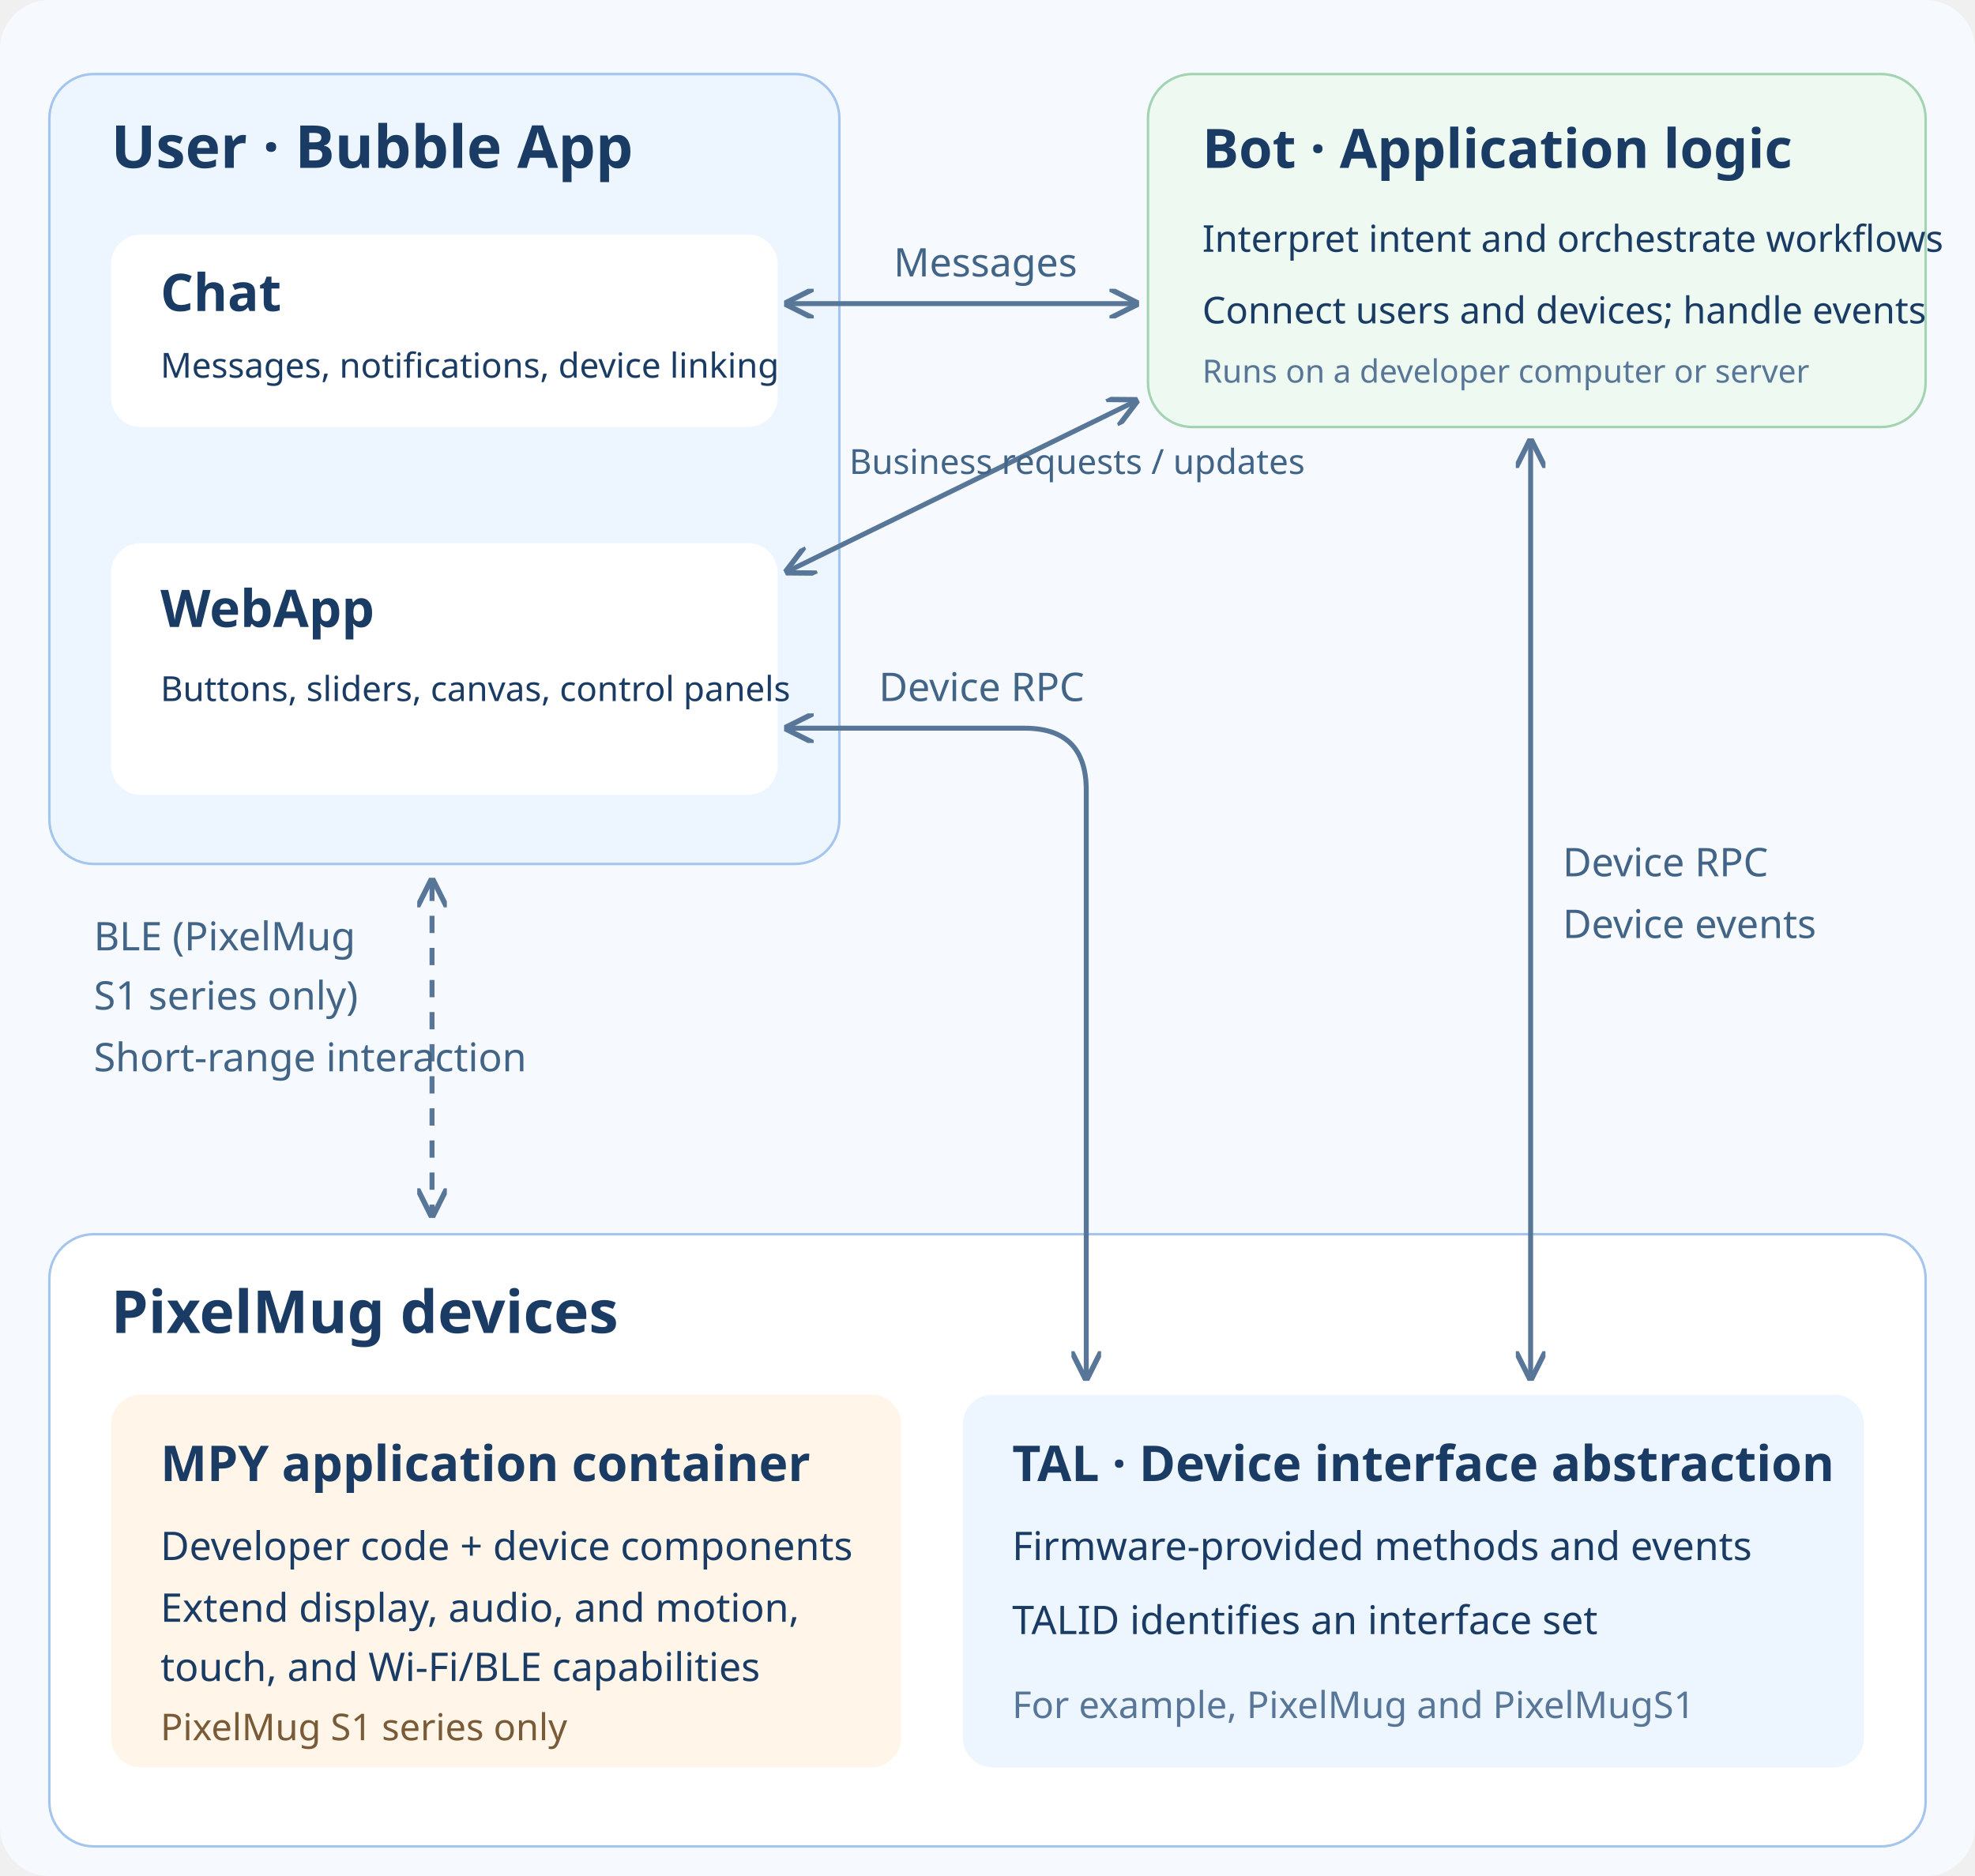
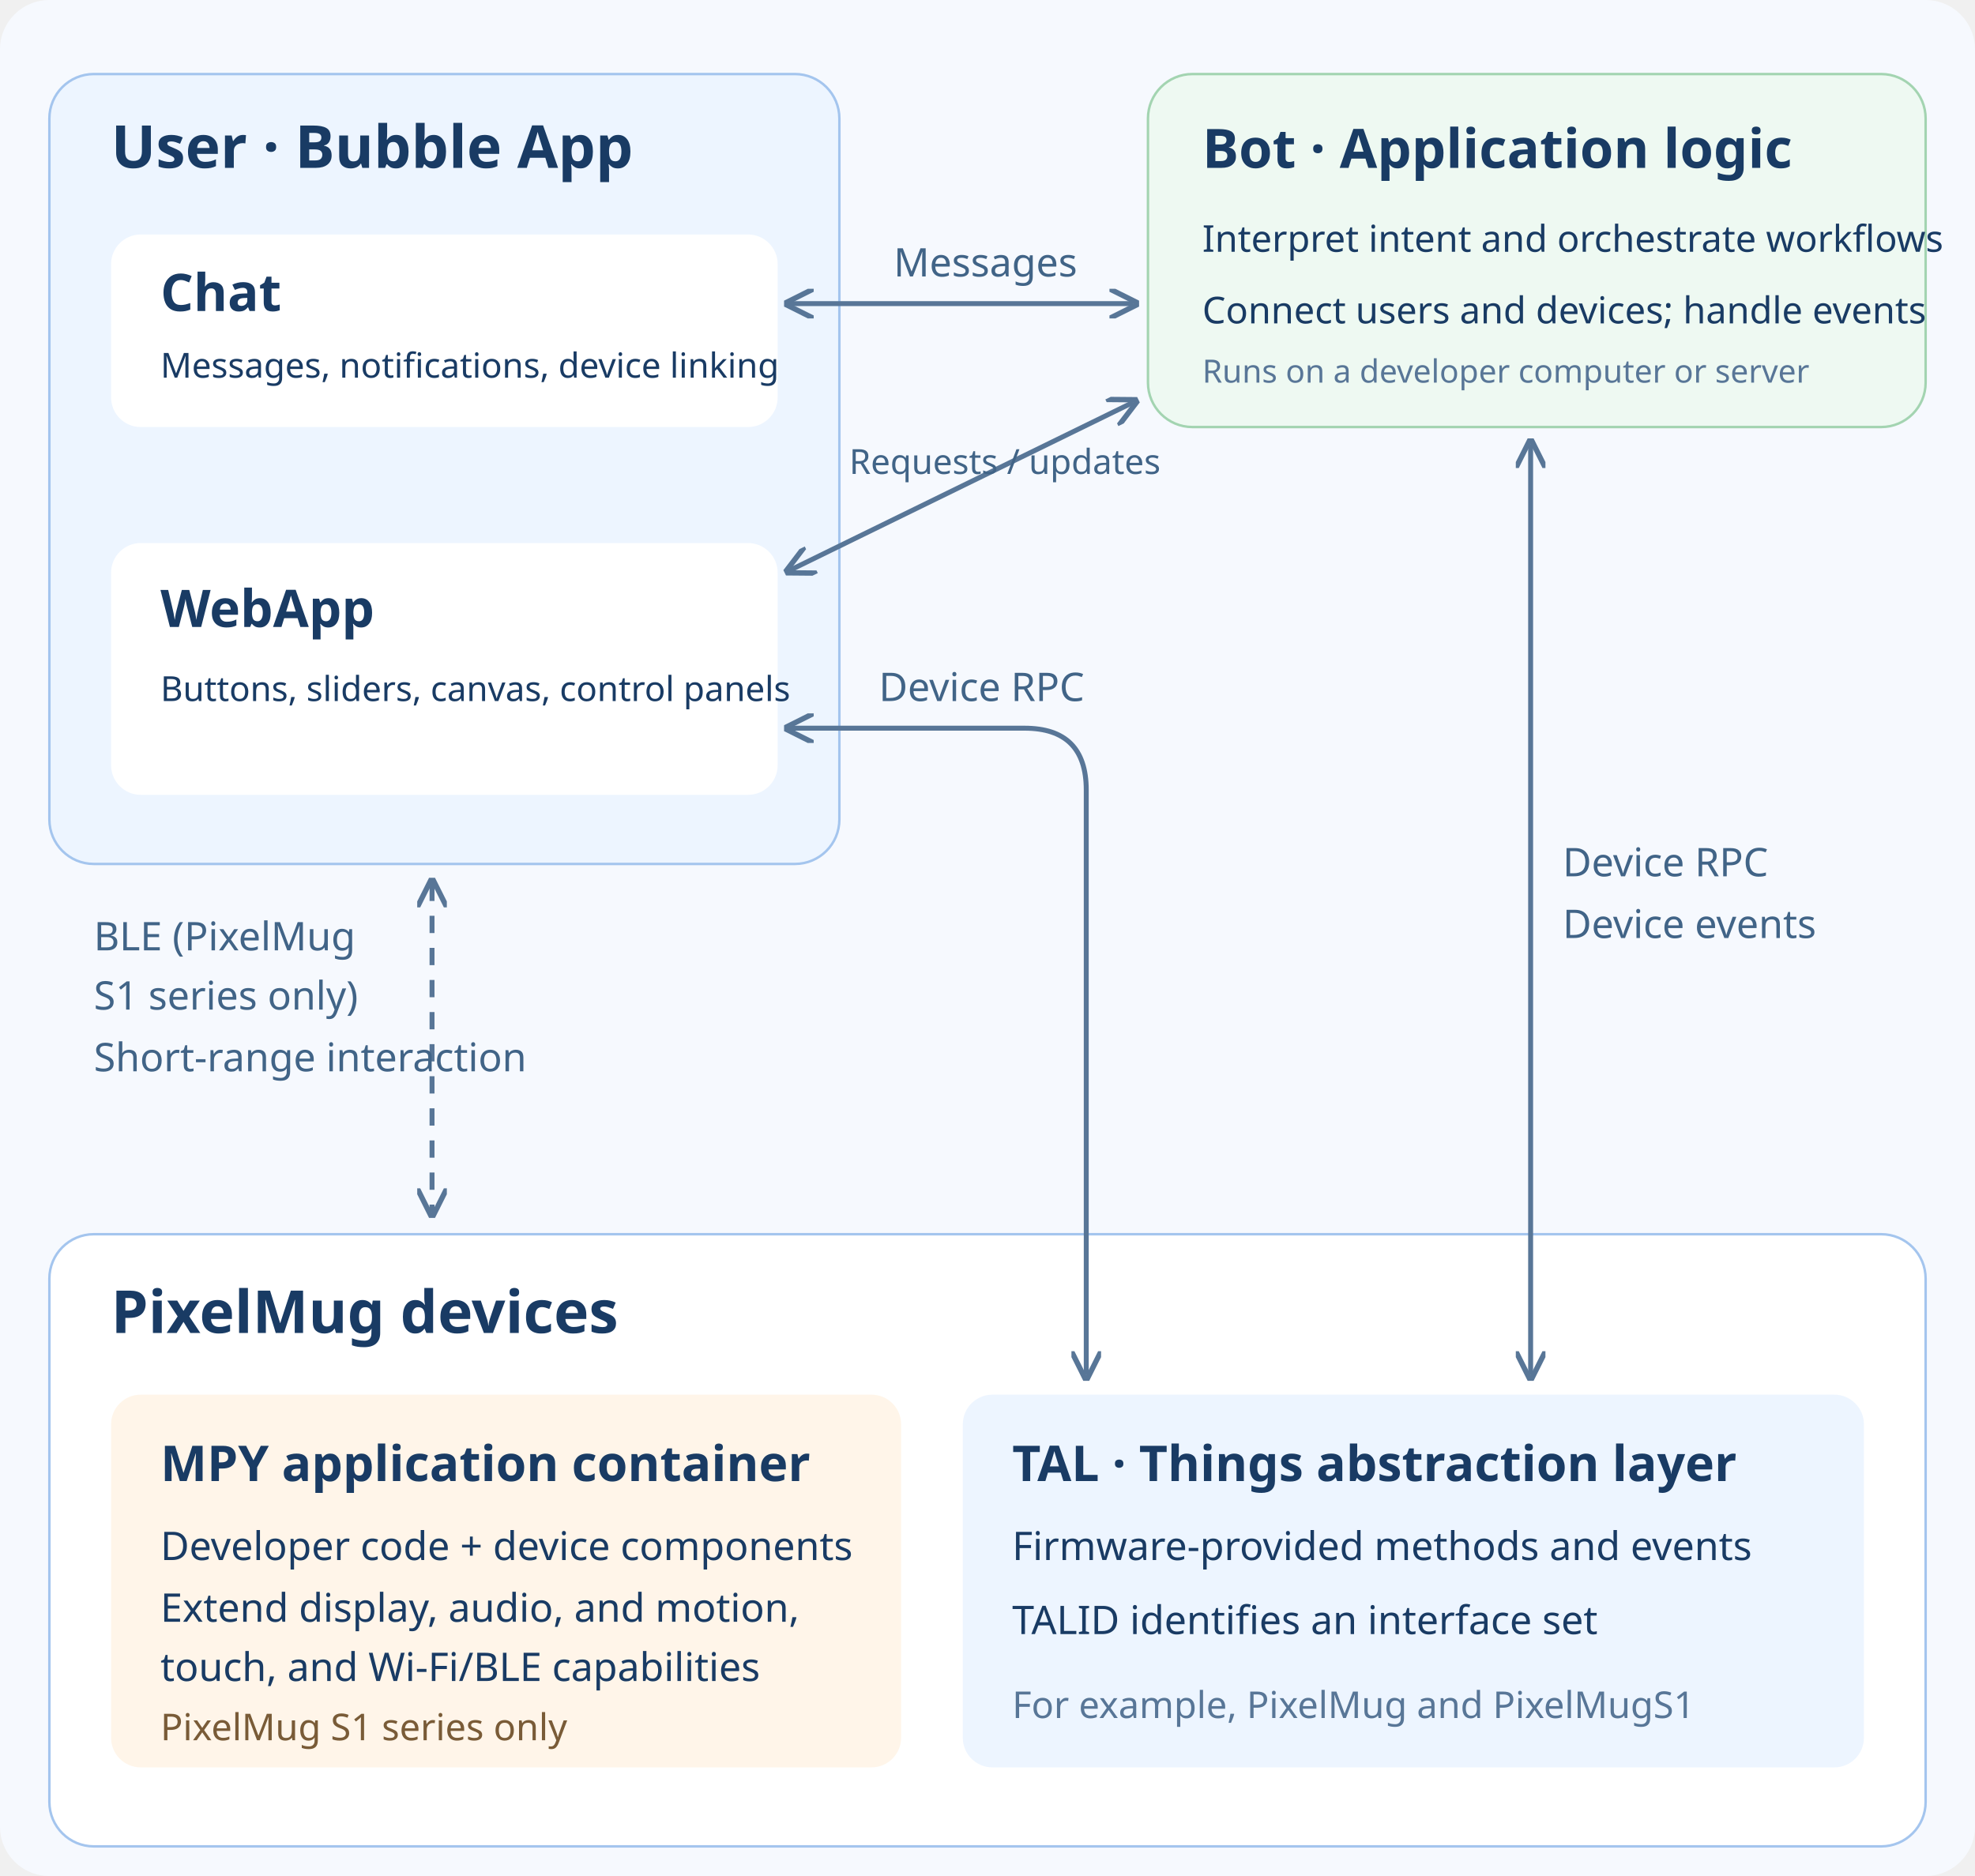
<svg xmlns="http://www.w3.org/2000/svg" viewBox="0 0 800 760" role="img" aria-labelledby="title desc">
  <defs>
    <marker id="arrow" viewBox="0 0 10 10" refX="8" refY="5" markerWidth="6" markerHeight="6" orient="auto-start-reverse">
      <path d="M0 0L10 5L0 10" fill="none" stroke="#587697" stroke-width="1.8" />
    </marker>
  </defs>
  <rect width="800" height="760" rx="20" fill="#f6f9fe" />
  <g font-family="system-ui, 'Microsoft YaHei', sans-serif" fill="#193b64">
    <rect x="20" y="30" width="320" height="320" rx="18" fill="#edf5ff" stroke="#a4c5ee" />
    <text x="45" y="68" font-size="24" font-weight="700">User · Bubble App</text>
    <rect x="45" y="95" width="270" height="78" rx="12" fill="white" />
    <text x="65" y="126" font-size="21" font-weight="600">Chat</text>
    <text x="65" y="153" font-size="14">Messages, notifications, device linking</text>
    <rect x="45" y="220" width="270" height="102" rx="12" fill="white" />
    <text x="65" y="254" font-size="21" font-weight="600">WebApp</text>
    <text x="65" y="284" font-size="14">Buttons, sliders, canvas, control panels</text>
    <rect x="465" y="30" width="315" height="143" rx="18" fill="#eef9f2" stroke="#a3d4b1" />
    <text x="487" y="68" font-size="22" font-weight="700">Bot · Application logic</text>
    <text x="487" y="102" font-size="15">Interpret intent and orchestrate workflows</text>
    <text x="487" y="131" font-size="15">Connect users and devices; handle events</text>
    <text x="487" y="155" font-size="13" fill="#587697">Runs on a developer computer or server</text>
    <rect x="20" y="500" width="760" height="248" rx="18" fill="white" stroke="#a4c5ee" />
    <text x="45" y="540" font-size="24" font-weight="700">PixelMug devices</text>
    <rect x="45" y="565" width="320" height="151" rx="12" fill="#fff5e9" />
    <text x="65" y="600" font-size="20" font-weight="600">MPY application container</text>
    <text x="65" y="632" font-size="16">Developer code + device components</text>
    <text x="65" y="657" font-size="16">
      <tspan x="65">Extend display, audio, and motion,</tspan>
      <tspan x="65" dy="24">touch, and Wi-Fi/BLE capabilities</tspan>
    </text>
    <text x="65" y="705" font-size="15" fill="#795b37">PixelMug S1 series only</text>
    <rect x="390" y="565" width="365" height="151" rx="12" fill="#edf5ff" />
-     <text x="410" y="600" font-size="20" font-weight="600">TAL · Device interface abstraction</text>
+     <text x="410" y="600" font-size="20" font-weight="600">TAL · Things abstraction layer</text>
    <text x="410" y="632" font-size="16">Firmware-provided methods and events</text>
    <text x="410" y="662" font-size="16">TALID identifies an interface set</text>
    <text x="410" y="696" font-size="15" fill="#587697">For example, PixelMug and PixelMugS1</text>
    <g fill="none" stroke="#587697" stroke-width="2" marker-start="url(#arrow)" marker-end="url(#arrow)">
      <path d="M320 123H459" />
      <path d="M320 231L459 163" />
      <path d="M320 295H415Q440 295 440 320V557" />
      <path d="M620 180V557" />
      <path d="M175 358V491" stroke-dasharray="7 6" />
    </g>
    <g font-size="16" fill="#416487">
      <text x="362" y="112">Messages</text>
-       <text x="344" y="192" font-size="14">Business requests / updates</text>
+       <text x="344" y="192" font-size="14">Requests / updates</text>
      <text x="356" y="284">Device RPC</text>
      <text x="633" y="355">Device RPC</text>
      <text x="633" y="380">Device events</text>
      <text x="38" y="385">
        <tspan x="38">BLE (PixelMug</tspan>
        <tspan x="38" dy="24">S1 series only)</tspan>
      </text>
      <text x="38" y="434">Short-range interaction</text>
    </g>
  </g>
</svg>
